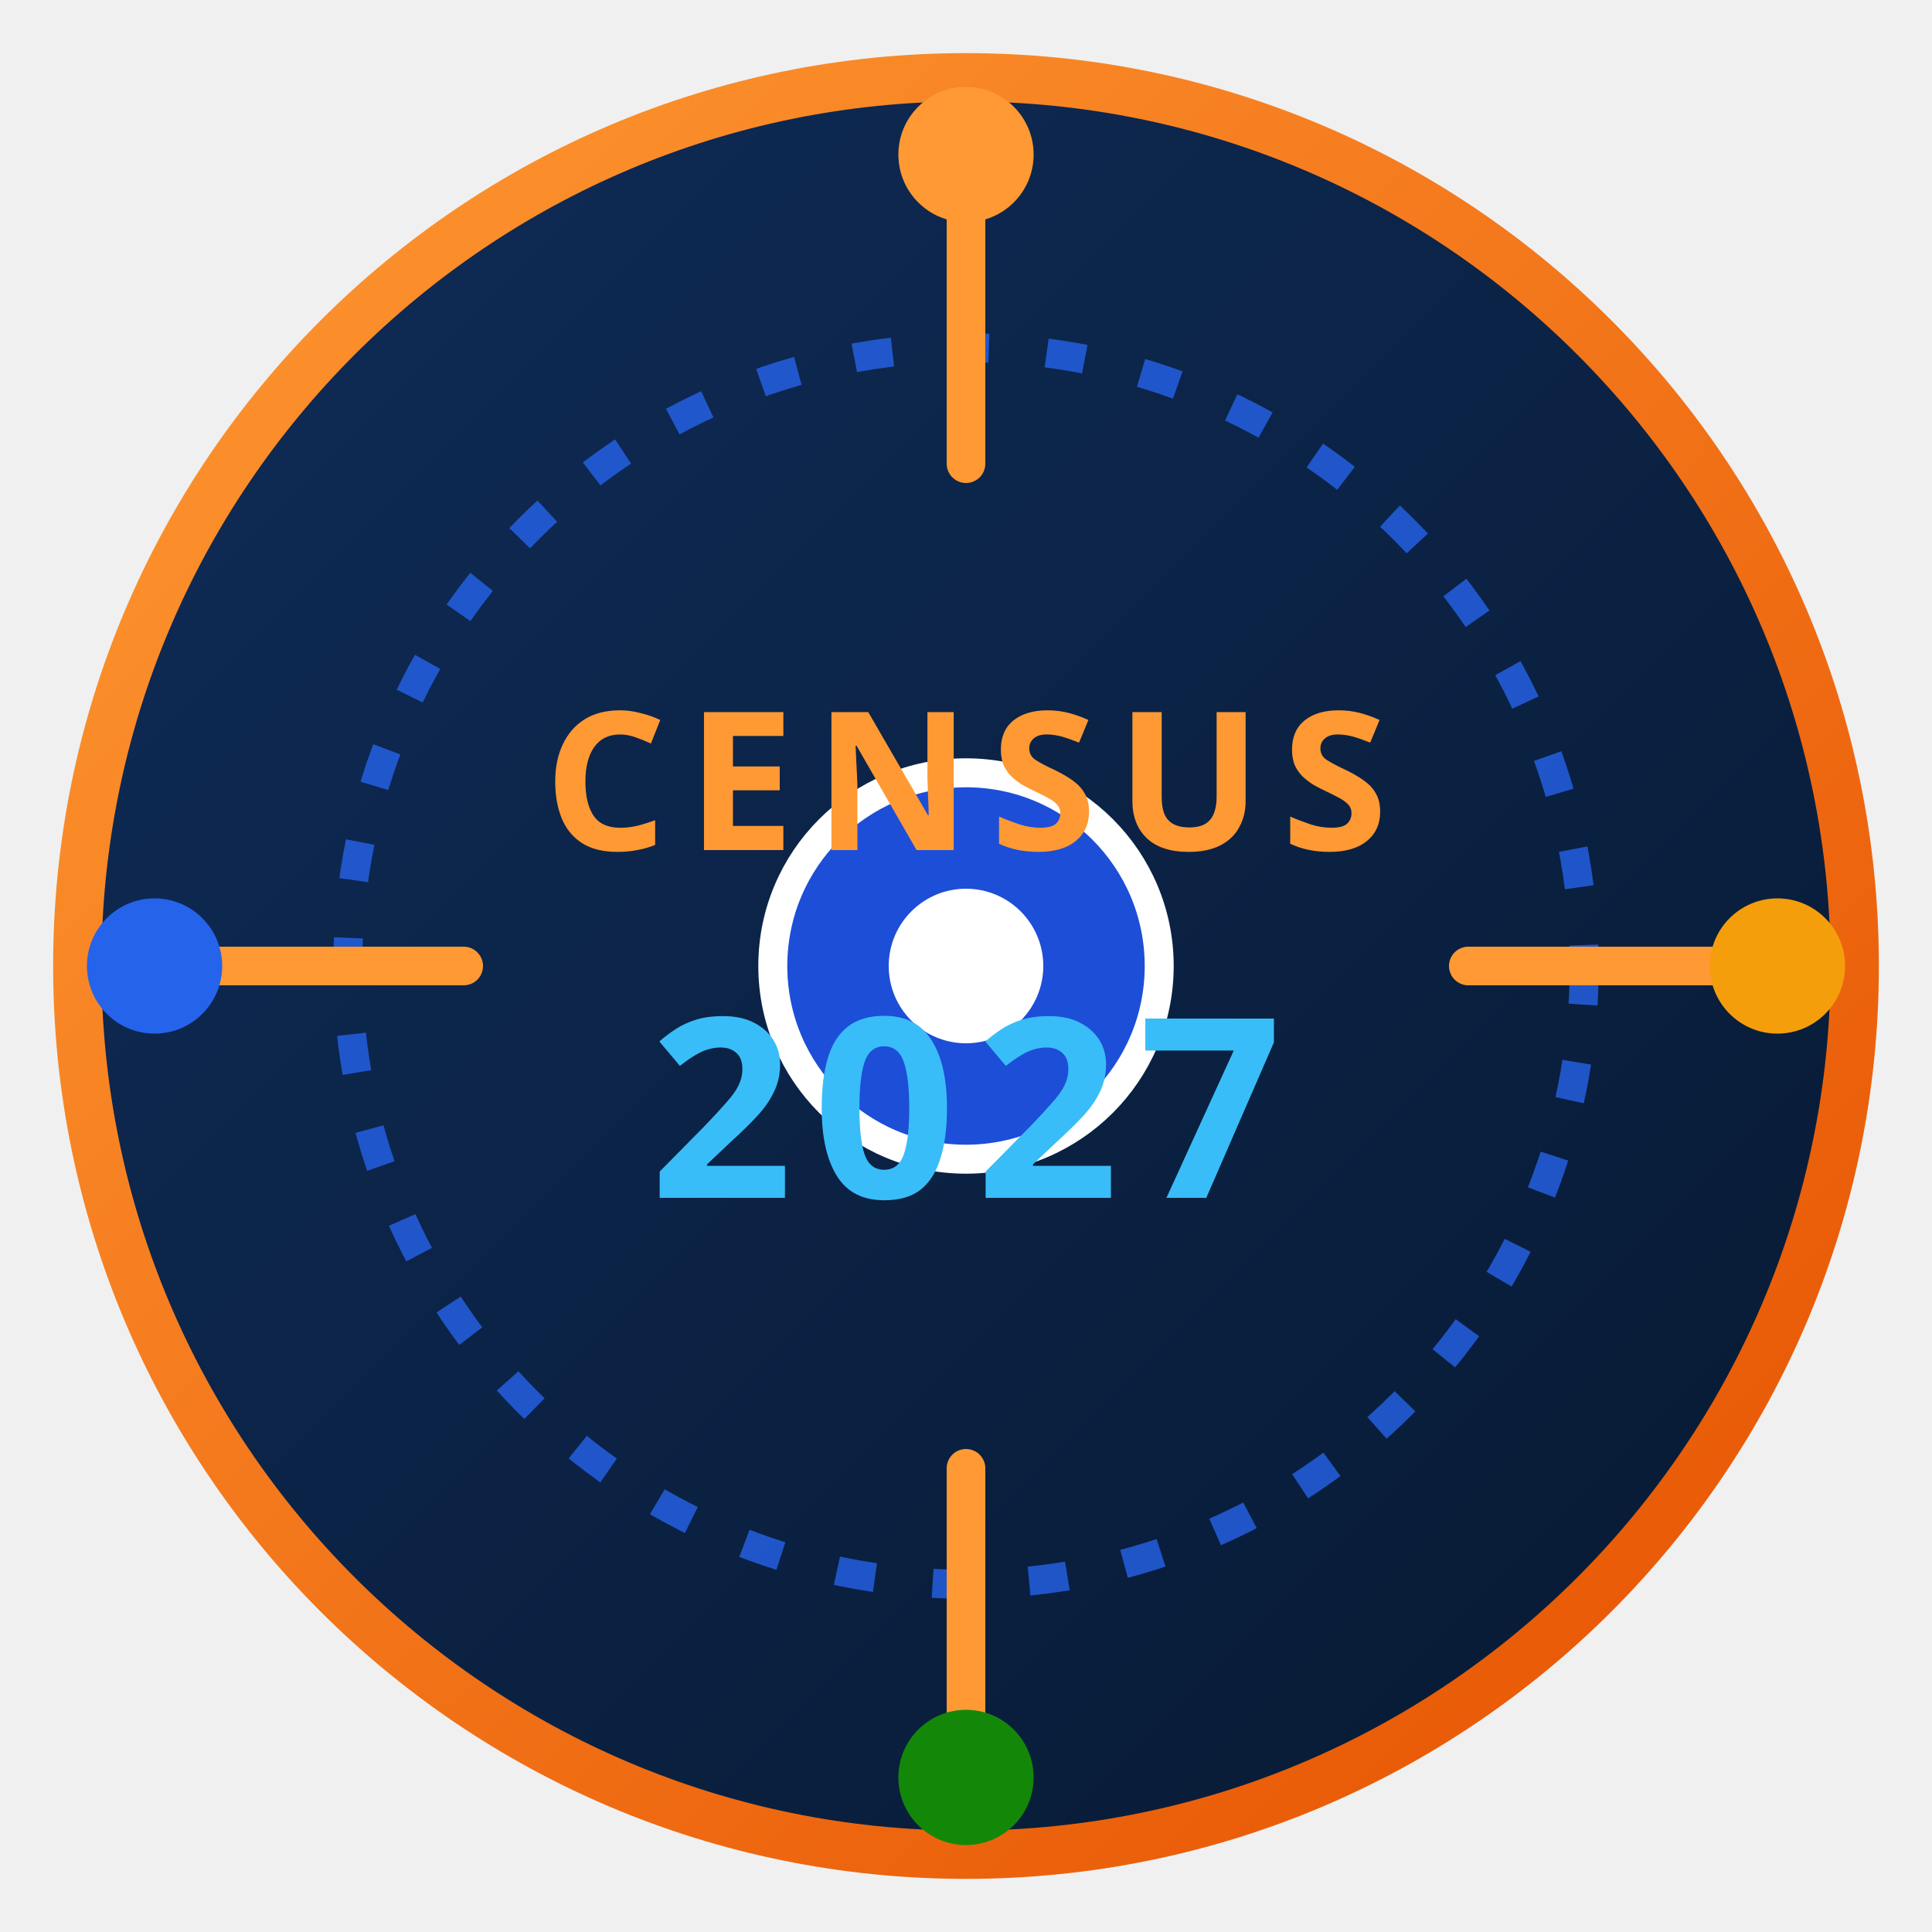
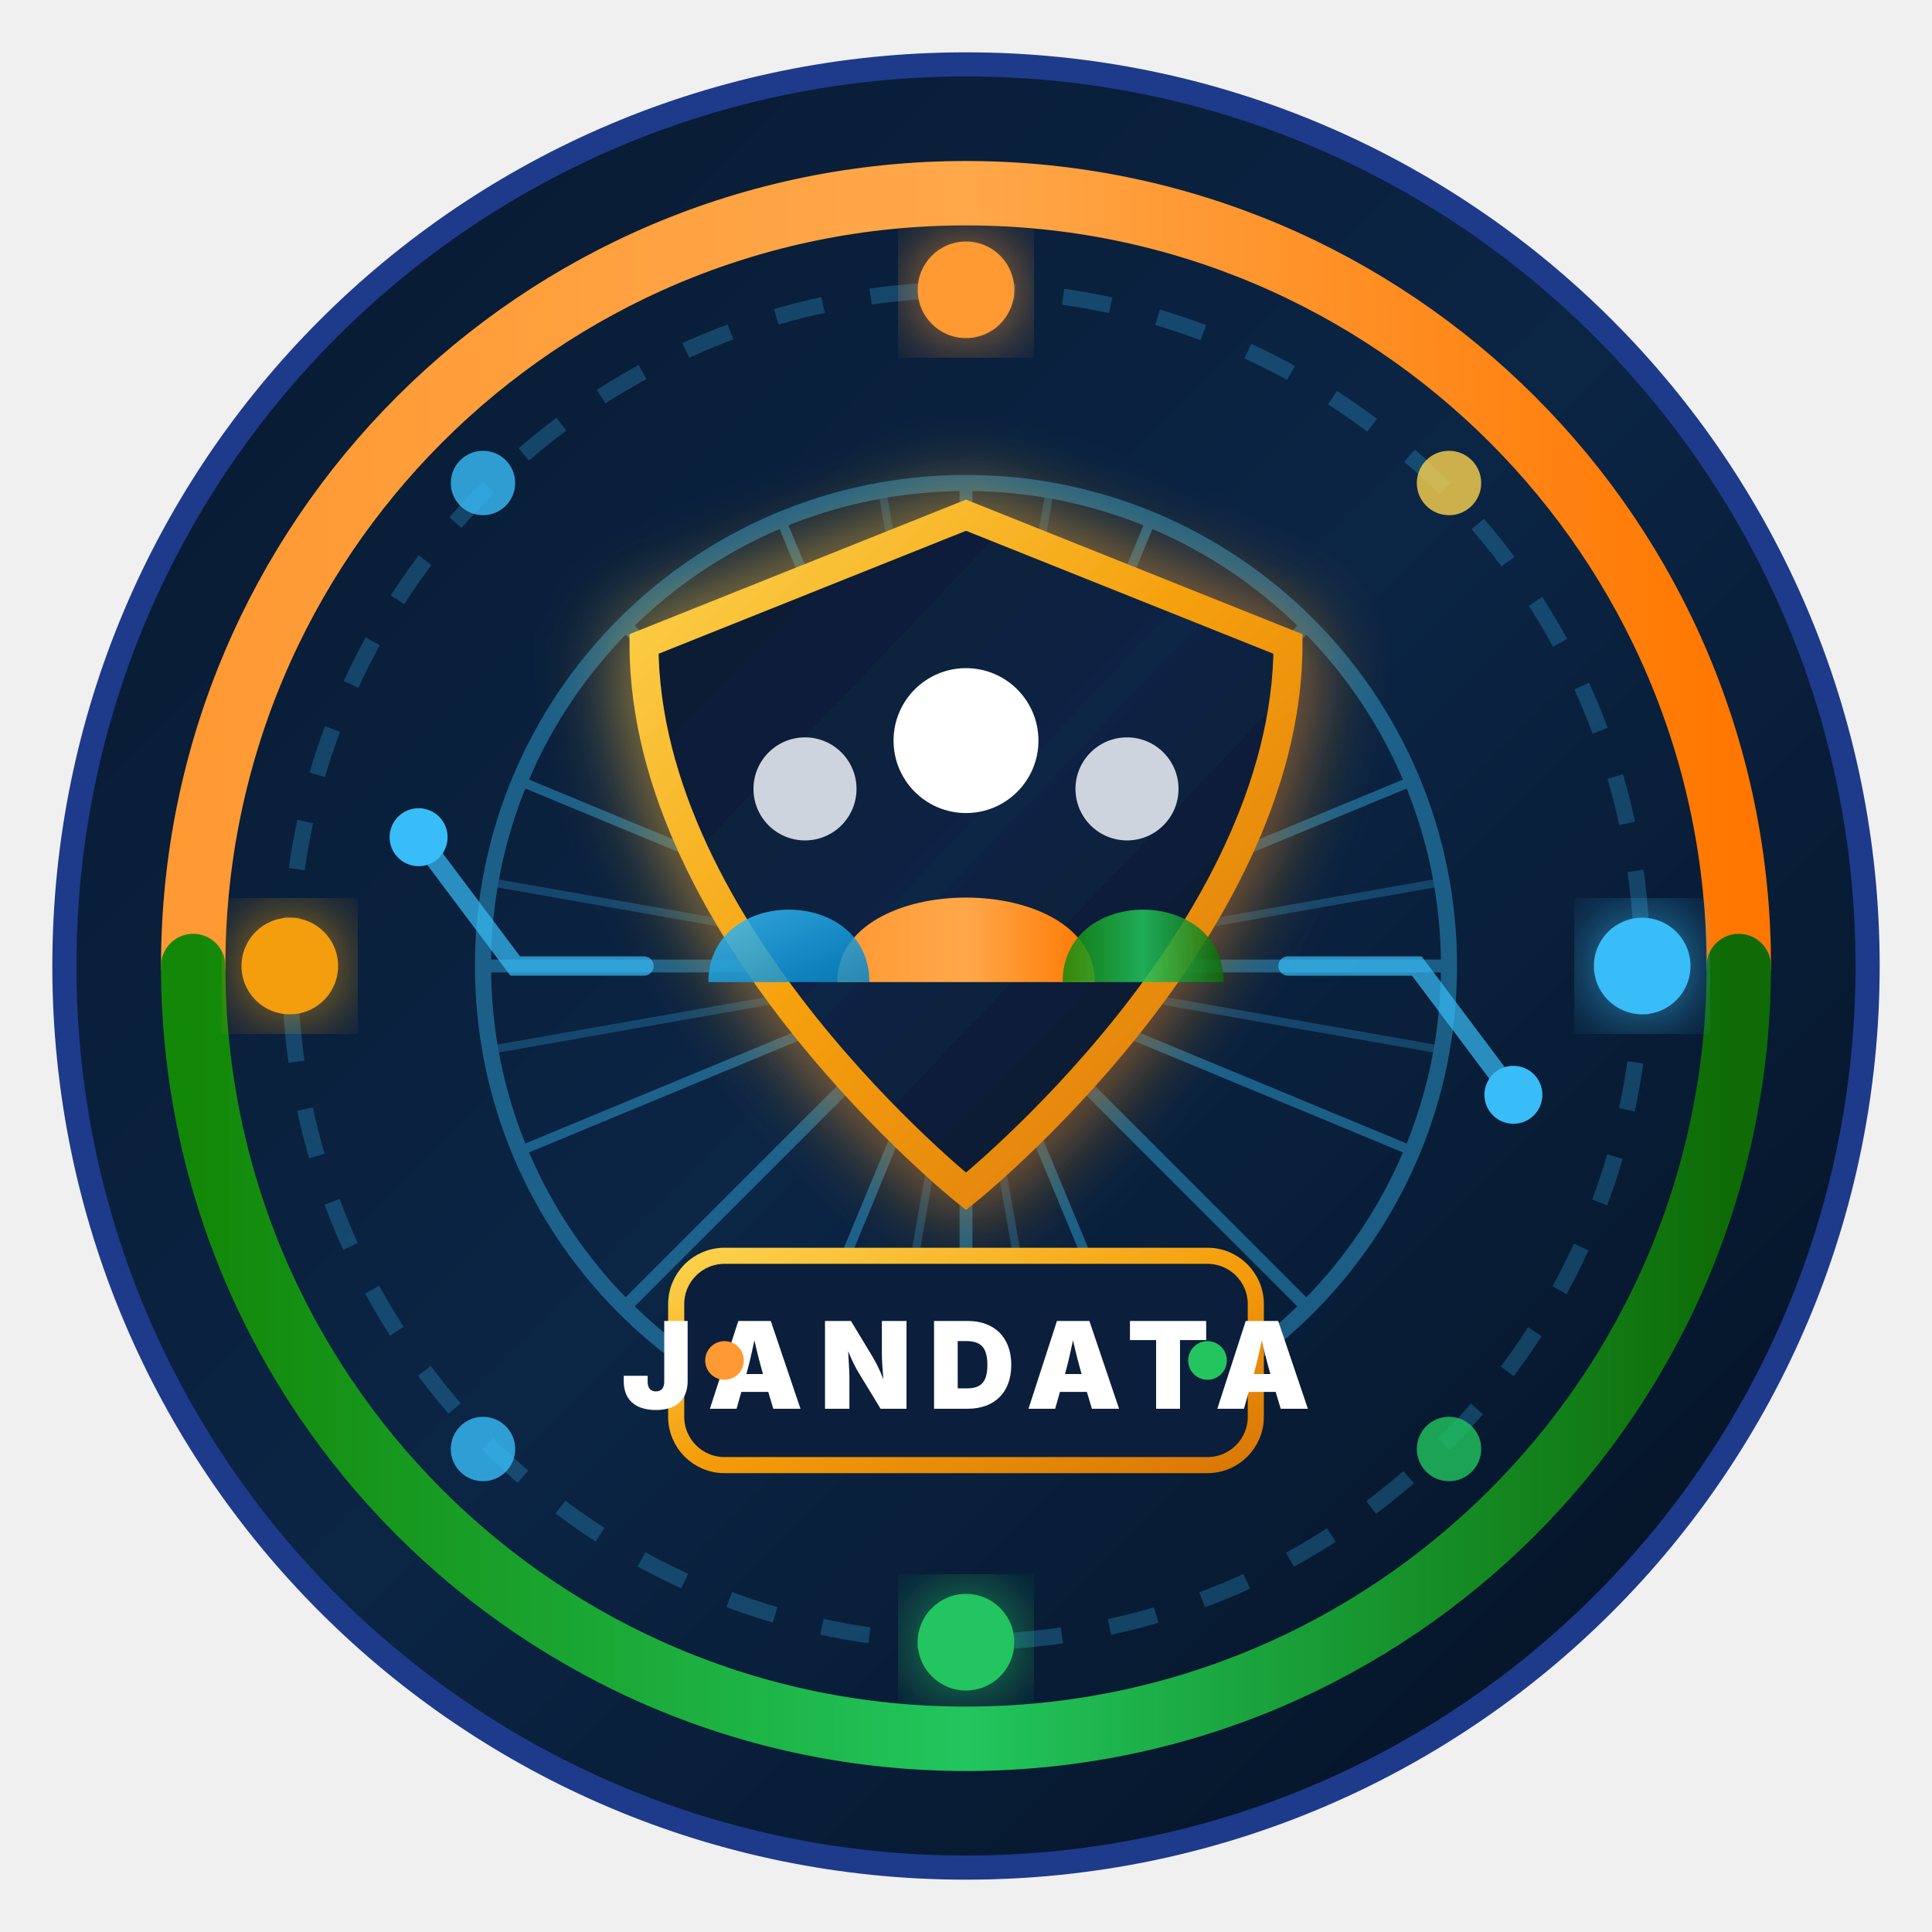
- <svg xmlns="http://www.w3.org/2000/svg" viewBox="0 0 100 100" width="100" height="100">
+ <svg xmlns="http://www.w3.org/2000/svg" viewBox="0 0 120 120" width="120" height="120">
  <defs>
-     <linearGradient id="saffronGrad" x1="0%" y1="0%" x2="100%" y2="100%">
+     <linearGradient id="bgGrad" x1="0%" y1="0%" x2="100%" y2="100%">
+       <stop offset="0%" stop-color="#07182E" />
+       <stop offset="50%" stop-color="#0B2545" />
+       <stop offset="100%" stop-color="#031020" />
+     </linearGradient>
+     <linearGradient id="saffronGrad" x1="0%" y1="0%" x2="100%" y2="0%">
      <stop offset="0%" stop-color="#FF9933" />
-       <stop offset="100%" stop-color="#E65100" />
+       <stop offset="50%" stop-color="#FFA84A" />
+       <stop offset="100%" stop-color="#FF7700" />
    </linearGradient>
-     <linearGradient id="greenGrad" x1="0%" y1="0%" x2="100%" y2="100%">
+     <linearGradient id="greenGrad" x1="0%" y1="0%" x2="100%" y2="0%">
      <stop offset="0%" stop-color="#138808" />
-       <stop offset="100%" stop-color="#0B5345" />
+       <stop offset="50%" stop-color="#22C55E" />
+       <stop offset="100%" stop-color="#0E6B05" />
    </linearGradient>
-     <linearGradient id="navyGrad" x1="0%" y1="0%" x2="100%" y2="100%">
-       <stop offset="0%" stop-color="#0F2C59" />
-       <stop offset="100%" stop-color="#071931" />
+     <linearGradient id="goldGrad" x1="0%" y1="0%" x2="100%" y2="100%">
+       <stop offset="0%" stop-color="#FCD34D" />
+       <stop offset="50%" stop-color="#F59E0B" />
+       <stop offset="100%" stop-color="#D97706" />
    </linearGradient>
+     <linearGradient id="cyanDataGrad" x1="0%" y1="0%" x2="100%" y2="100%">
+       <stop offset="0%" stop-color="#38BDF8" />
+       <stop offset="100%" stop-color="#0284C7" />
+     </linearGradient>
+     <filter id="glow" x="-20%" y="-20%" width="140%" height="140%">
+       <feGaussianBlur stdDeviation="2.5" result="blur" />
+       <feComposite in="SourceGraphic" in2="blur" operator="over" />
+     </filter>
  </defs>
-   <circle cx="50" cy="50" r="46" fill="url(#navyGrad)" stroke="url(#saffronGrad)" stroke-width="2.5" />
-   <circle cx="50" cy="50" r="32" fill="none" stroke="#2563EB" stroke-width="1.5" stroke-dasharray="2 3" opacity="0.8" />
-   <circle cx="50" cy="50" r="10" fill="#1D4ED8" stroke="#FFFFFF" stroke-width="1.5" />
-   <circle cx="50" cy="50" r="4" fill="#FFFFFF" />
-   <path d="M50 8 L50 24 M50 76 L50 92 M8 50 L24 50 M76 50 L92 50" stroke="#FF9933" stroke-width="2" stroke-linecap="round" />
-   <circle cx="50" cy="8" r="3.5" fill="#FF9933" />
-   <circle cx="50" cy="92" r="3.5" fill="#138808" />
-   <circle cx="8" cy="50" r="3.5" fill="#2563EB" />
-   <circle cx="92" cy="50" r="3.5" fill="#F59E0B" />
-   <text x="50" y="44" font-family="'Outfit', sans-serif" font-size="10" font-weight="900" fill="#FF9933" text-anchor="middle" letter-spacing="1">CENSUS</text>
-   <text x="50" y="62" font-family="'Outfit', sans-serif" font-size="13" font-weight="900" fill="#38BDF8" text-anchor="middle" letter-spacing="1">2027</text>
+   <circle cx="60" cy="60" r="56" fill="url(#bgGrad)" stroke="#1E3A8A" stroke-width="1.5" />
+   <path d="M 12 60 A 48 48 0 0 1 108 60" fill="none" stroke="url(#saffronGrad)" stroke-width="4" stroke-linecap="round" />
+   <path d="M 108 60 A 48 48 0 0 1 12 60" fill="none" stroke="url(#greenGrad)" stroke-width="4" stroke-linecap="round" />
+   <circle cx="60" cy="60" r="42" fill="none" stroke="rgba(56, 189, 248, 0.25)" stroke-width="1" stroke-dasharray="3 3" />
+   <circle cx="60" cy="18" r="3" fill="#FF9933" filter="url(#glow)" />
+   <circle cx="102" cy="60" r="3" fill="#38BDF8" filter="url(#glow)" />
+   <circle cx="60" cy="102" r="3" fill="#22C55E" filter="url(#glow)" />
+   <circle cx="18" cy="60" r="3" fill="#F59E0B" filter="url(#glow)" />
+   <circle cx="30" cy="30" r="2" fill="#38BDF8" opacity="0.8" />
+   <circle cx="90" cy="30" r="2" fill="#FCD34D" opacity="0.8" />
+   <circle cx="90" cy="90" r="2" fill="#22C55E" opacity="0.8" />
+   <circle cx="30" cy="90" r="2" fill="#38BDF8" opacity="0.8" />
+   <g transform="translate(60, 60)" opacity="0.4">
+     <circle cx="0" cy="0" r="30" fill="none" stroke="#38BDF8" stroke-width="1" />
+     <line x1="0" y1="-30" x2="0" y2="30" stroke="#38BDF8" stroke-width="0.8" />
+     <line x1="-30" y1="0" x2="30" y2="0" stroke="#38BDF8" stroke-width="0.8" />
+     <line x1="-21.21" y1="-21.21" x2="21.21" y2="21.21" stroke="#38BDF8" stroke-width="0.8" />
+     <line x1="21.21" y1="-21.21" x2="-21.21" y2="21.21" stroke="#38BDF8" stroke-width="0.8" />
+     <line x1="-27.71" y1="-11.49" x2="27.71" y2="11.49" stroke="#38BDF8" stroke-width="0.6" />
+     <line x1="-11.49" y1="-27.71" x2="11.49" y2="27.71" stroke="#38BDF8" stroke-width="0.6" />
+     <line x1="11.49" y1="-27.71" x2="-11.49" y2="27.71" stroke="#38BDF8" stroke-width="0.6" />
+     <line x1="27.71" y1="-11.49" x2="-27.71" y2="11.49" stroke="#38BDF8" stroke-width="0.6" />
+     <line x1="-29.54" y1="-5.21" x2="29.54" y2="5.21" stroke="#38BDF8" stroke-width="0.5" opacity="0.6" />
+     <line x1="-5.21" y1="-29.54" x2="5.21" y2="29.54" stroke="#38BDF8" stroke-width="0.5" opacity="0.6" />
+     <line x1="5.21" y1="-29.54" x2="-5.21" y2="29.54" stroke="#38BDF8" stroke-width="0.5" opacity="0.6" />
+     <line x1="29.54" y1="-5.21" x2="-29.54" y2="5.21" stroke="#38BDF8" stroke-width="0.5" opacity="0.6" />
+   </g>
+   <path d="M 60 32 L 80 40 C 80 58 60 74 60 74 C 60 74 40 58 40 40 Z" fill="url(#bgGrad)" stroke="url(#goldGrad)" stroke-width="1.8" filter="url(#glow)" />
+   <circle cx="60" cy="46" r="4.5" fill="#FFFFFF" />
+   <path d="M 52 61 C 52 54 68 54 68 61 Z" fill="url(#saffronGrad)" />
+   <circle cx="50" cy="49" r="3.2" fill="#E2E8F0" opacity="0.9" />
+   <path d="M 44 61 C 44 55 54 55 54 61 Z" fill="url(#cyanDataGrad)" opacity="0.85" />
+   <circle cx="70" cy="49" r="3.2" fill="#E2E8F0" opacity="0.9" />
+   <path d="M 66 61 C 66 55 76 55 76 61 Z" fill="url(#greenGrad)" opacity="0.85" />
+   <path d="M 40 60 L 32 60 L 26 52 M 80 60 L 88 60 L 94 68" stroke="#38BDF8" stroke-width="1.2" stroke-linecap="round" fill="none" opacity="0.7" />
+   <circle cx="26" cy="52" r="1.8" fill="#38BDF8" />
+   <circle cx="94" cy="68" r="1.8" fill="#38BDF8" />
+   <rect x="42" y="78" width="36" height="13" rx="3" fill="#0B1E3B" stroke="url(#goldGrad)" stroke-width="1" />
+   <text x="60" y="87.5" font-family="system-ui, -apple-system, sans-serif" font-size="7.5" font-weight="900" fill="#FFFFFF" text-anchor="middle" letter-spacing="1">JANDATA</text>
+   <circle cx="45" cy="84.5" r="1.2" fill="#FF9933" />
+   <circle cx="75" cy="84.5" r="1.2" fill="#22C55E" />
</svg>
